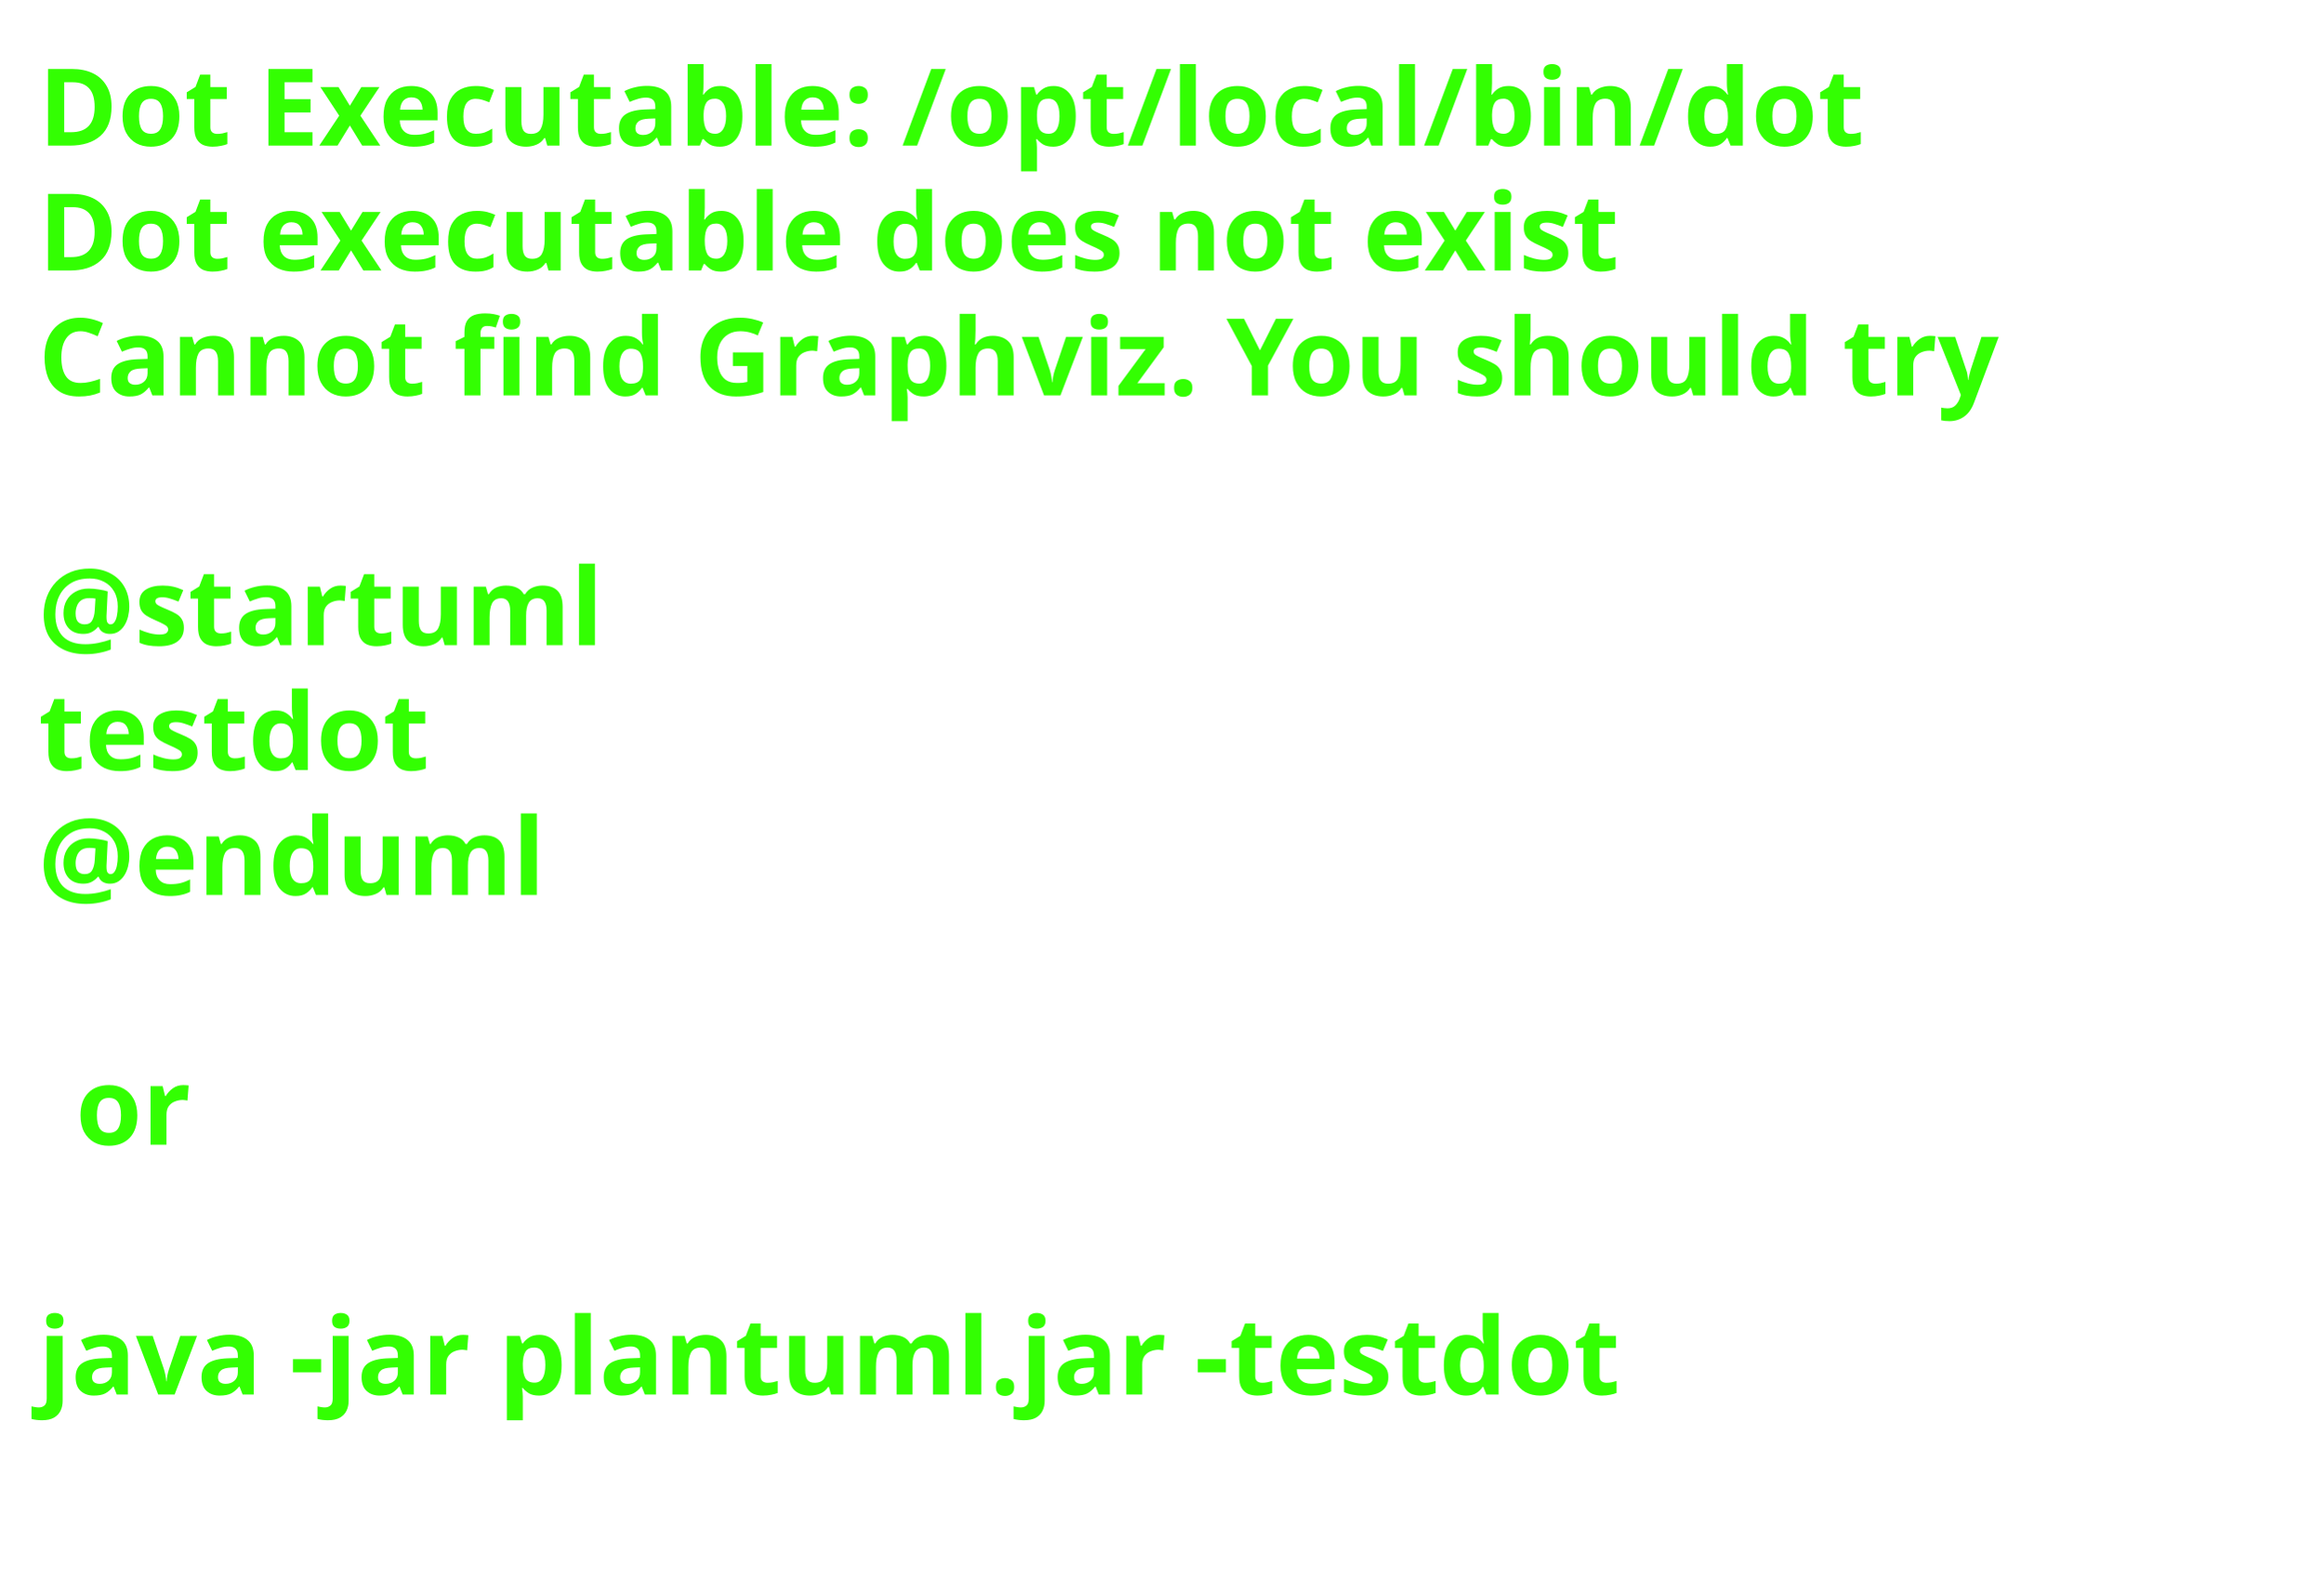
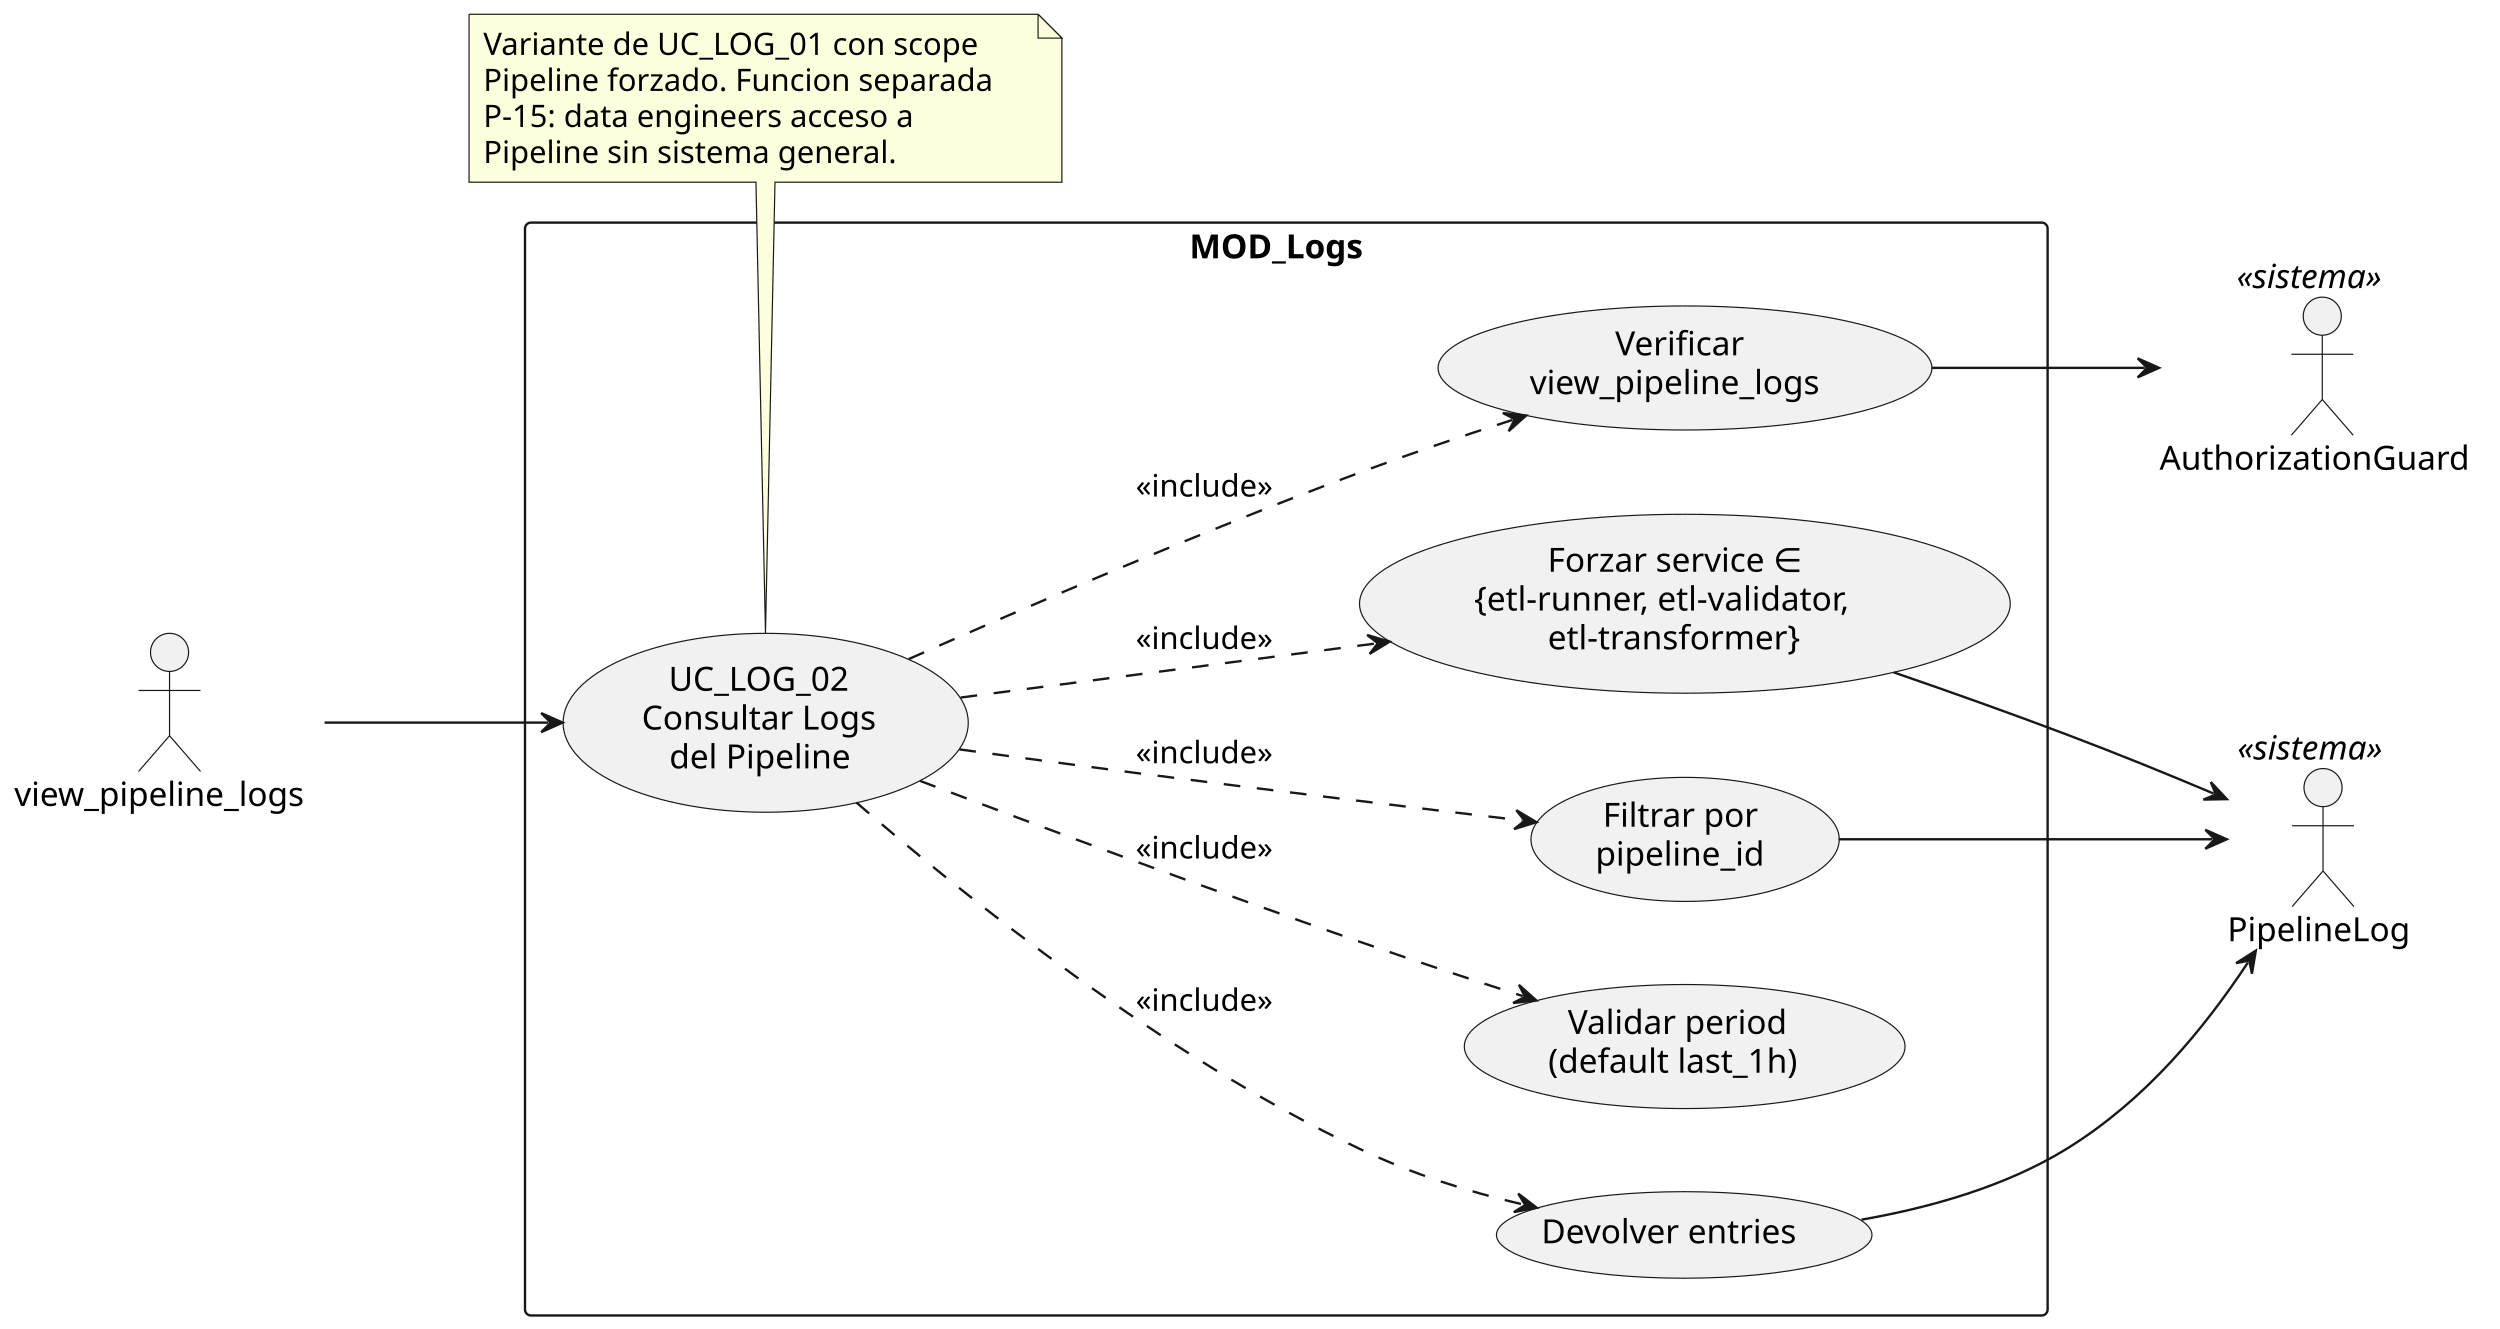
- <svg xmlns="http://www.w3.org/2000/svg" contentStyleType="text/css" height="206px" preserveAspectRatio="none" style="width:303px;height:206px;background:#FFFFFF;" version="1.1" viewBox="0 0 303 206" width="303px" zoomAndPan="magnify">
+ <svg xmlns="http://www.w3.org/2000/svg" contentStyleType="text/css" height="558px" preserveAspectRatio="none" style="width:1050px;height:558px;background:#FFFFFF;" version="1.1" viewBox="0 0 1050 558" width="1050px" zoomAndPan="magnify">
  <defs />
  <g>
-     <text fill="#33FF02" font-family="sans-serif" font-size="14" font-weight="bold" lengthAdjust="spacing" textLength="264.954" x="5" y="19">Dot Executable: /opt/local/bin/dot</text>
-     <text fill="#33FF02" font-family="sans-serif" font-size="14" font-weight="bold" lengthAdjust="spacing" textLength="236.264" x="5" y="35.297">Dot executable does not exist</text>
-     <text fill="#33FF02" font-family="sans-serif" font-size="14" font-weight="bold" lengthAdjust="spacing" textLength="291.587" x="5" y="51.594">Cannot find Graphviz. You should try</text>
-     <text fill="#33FF02" font-family="sans-serif" font-size="14" font-weight="bold" lengthAdjust="spacing" textLength="4.874" x="5" y="67.891"> </text>
-     <text fill="#33FF02" font-family="sans-serif" font-size="14" font-weight="bold" lengthAdjust="spacing" textLength="81.423" x="5" y="84.188">@startuml</text>
-     <text fill="#33FF02" font-family="sans-serif" font-size="14" font-weight="bold" lengthAdjust="spacing" textLength="57.545" x="5" y="100.484">testdot</text>
-     <text fill="#33FF02" font-family="sans-serif" font-size="14" font-weight="bold" lengthAdjust="spacing" textLength="72.837" x="5" y="116.781">@enduml</text>
-     <text fill="#33FF02" font-family="sans-serif" font-size="14" font-weight="bold" lengthAdjust="spacing" textLength="4.874" x="5" y="133.078"> </text>
-     <text fill="#33FF02" font-family="sans-serif" font-size="14" font-weight="bold" lengthAdjust="spacing" textLength="16.523" x="9.874" y="149.375">or</text>
-     <text fill="#33FF02" font-family="sans-serif" font-size="14" font-weight="bold" lengthAdjust="spacing" textLength="4.874" x="5" y="165.672"> </text>
-     <text fill="#33FF02" font-family="sans-serif" font-size="14" font-weight="bold" lengthAdjust="spacing" textLength="234.507" x="5" y="181.969">java -jar plantuml.jar -testdot</text>
-     <text fill="#33FF02" font-family="sans-serif" font-size="14" font-weight="bold" lengthAdjust="spacing" textLength="4.874" x="5" y="198.266"> </text>
+     <g id="cluster_MOD_Logs">
+       <rect fill="none" height="459" rx="2.5" ry="2.5" style="stroke:#181818;stroke-width:1.0;" width="639.5" x="220.5" y="93.5" />
+       <text fill="#000000" font-family="sans-serif" font-size="14" font-weight="bold" lengthAdjust="spacing" textLength="81.348" x="499.576" y="108.495">MOD_Logs</text>
+     </g>
+     <g id="elem_UC_LOG_02">
+       <ellipse cx="321.589" cy="303.571" fill="#F1F1F1" rx="85.089" ry="37.571" style="stroke:#181818;stroke-width:0.5;" />
+       <text fill="#000000" font-family="sans-serif" font-size="14" lengthAdjust="spacing" textLength="81.505" x="280.836" y="290.121">UC_LOG_02</text>
+       <text fill="#000000" font-family="sans-serif" font-size="14" lengthAdjust="spacing" textLength="104.091" x="269.543" y="306.418">Consultar Logs</text>
+       <text fill="#000000" font-family="sans-serif" font-size="14" lengthAdjust="spacing" textLength="80.938" x="281.12" y="322.714">del Pipeline</text>
+     </g>
+     <g id="elem_VERIFICAR_AGR">
+       <ellipse cx="707.703" cy="154.547" fill="#F1F1F1" rx="103.703" ry="26.047" style="stroke:#181818;stroke-width:0.5;" />
+       <text fill="#000000" font-family="sans-serif" font-size="14" lengthAdjust="spacing" textLength="58.687" x="678.36" y="149.245">Verificar</text>
+       <text fill="#000000" font-family="sans-serif" font-size="14" lengthAdjust="spacing" textLength="130.416" x="642.495" y="165.542">view_pipeline_logs</text>
+     </g>
+     <g id="elem_VALIDAR_PERIOD">
+       <ellipse cx="707.566" cy="439.547" fill="#F1F1F1" rx="92.566" ry="26.047" style="stroke:#181818;stroke-width:0.5;" />
+       <text fill="#000000" font-family="sans-serif" font-size="14" lengthAdjust="spacing" textLength="98.205" x="658.464" y="434.245">Validar period</text>
+       <text fill="#000000" font-family="sans-serif" font-size="14" lengthAdjust="spacing" textLength="114.666" x="650.233" y="450.542">(default last_1h)</text>
+     </g>
+     <g id="elem_FORZAR_SERVICE">
+       <ellipse cx="707.65" cy="253.571" fill="#F1F1F1" rx="136.65" ry="37.571" style="stroke:#181818;stroke-width:0.5;" />
+       <text fill="#000000" font-family="sans-serif" font-size="14" lengthAdjust="spacing" textLength="115.302" x="649.999" y="240.121">Forzar service ∈</text>
+       <text fill="#000000" font-family="sans-serif" font-size="14" lengthAdjust="spacing" textLength="177.01" x="619.145" y="256.418">{etl-runner, etl-validator,</text>
+       <text fill="#000000" font-family="sans-serif" font-size="14" lengthAdjust="spacing" textLength="115.199" x="650.051" y="272.714">etl-transformer}</text>
+     </g>
+     <g id="elem_FILTRAR_PIP">
+       <ellipse cx="707.743" cy="352.547" fill="#F1F1F1" rx="64.743" ry="26.047" style="stroke:#181818;stroke-width:0.5;" />
+       <text fill="#000000" font-family="sans-serif" font-size="14" lengthAdjust="spacing" textLength="69.07" x="673.208" y="347.245">Filtrar por</text>
+       <text fill="#000000" font-family="sans-serif" font-size="14" lengthAdjust="spacing" textLength="75.318" x="670.084" y="363.542">pipeline_id</text>
+     </g>
+     <g id="elem_DEVOLVER">
+       <ellipse cx="707.37" cy="518.674" fill="#F1F1F1" rx="78.87" ry="18.174" style="stroke:#181818;stroke-width:0.5;" />
+       <text fill="#000000" font-family="sans-serif" font-size="14" lengthAdjust="spacing" textLength="115.767" x="647.384" y="522.18">Devolver entries</text>
+     </g>
+     <g id="elem_view_pipeline_logs">
+       <ellipse cx="71.208" cy="274" fill="#F1F1F1" rx="8" ry="8" style="stroke:#181818;stroke-width:0.5;" />
+       <path d="M71.208,282 L71.208,309 M58.208,290 L84.208,290 M71.208,309 L58.208,324 M71.208,309 L84.208,324 " fill="none" style="stroke:#181818;stroke-width:0.5;" />
+       <text fill="#000000" font-family="sans-serif" font-size="14" lengthAdjust="spacing" textLength="130.416" x="6" y="338.495">view_pipeline_logs</text>
+     </g>
+     <g id="elem_AuthorizationGuard">
+       <ellipse cx="975.356" cy="132.797" fill="#F1F1F1" rx="8" ry="8" style="stroke:#181818;stroke-width:0.5;" />
+       <path d="M975.356,140.797 L975.356,167.797 M962.356,148.797 L988.356,148.797 M975.356,167.797 L962.356,182.797 M975.356,167.797 L988.356,182.797 " fill="none" style="stroke:#181818;stroke-width:0.5;" />
+       <text fill="#000000" font-family="sans-serif" font-size="14" lengthAdjust="spacing" textLength="136.712" x="907" y="197.292">AuthorizationGuard</text>
+       <text fill="#000000" font-family="sans-serif" font-size="14" font-style="italic" lengthAdjust="spacing" textLength="71.928" x="939.392" y="120.995">«sistema»</text>
+     </g>
+     <g id="elem_PipelineLog">
+       <ellipse cx="975.675" cy="330.797" fill="#F1F1F1" rx="8" ry="8" style="stroke:#181818;stroke-width:0.5;" />
+       <path d="M975.675,338.797 L975.675,365.797 M962.675,346.797 L988.675,346.797 M975.675,365.797 L962.675,380.797 M975.675,365.797 L988.675,380.797 " fill="none" style="stroke:#181818;stroke-width:0.5;" />
+       <text fill="#000000" font-family="sans-serif" font-size="14" lengthAdjust="spacing" textLength="80.35" x="935.5" y="395.292">PipelineLog</text>
+       <text fill="#000000" font-family="sans-serif" font-size="14" font-style="italic" lengthAdjust="spacing" textLength="71.928" x="939.711" y="318.995">«sistema»</text>
+     </g>
+     <g id="elem_GMN22">
+       <path d="M197,6 L197,76.531 A0,0 0 0 0 197,76.531 L317.5,76.531 L321.5,265.89 L325.5,76.531 L445.989,76.531 A0,0 0 0 0 445.989,76.531 L445.989,16 L435.989,6 L197,6 A0,0 0 0 0 197,6 " fill="#FEFFDD" style="stroke:#181818;stroke-width:0.5;" />
+       <path d="M435.989,6 L435.989,16 L445.989,16 L435.989,6 " fill="#FEFFDD" style="stroke:#181818;stroke-width:0.5;" />
+       <text fill="#000000" font-family="sans-serif" font-size="13" lengthAdjust="spacing" textLength="225.043" x="203" y="23.067">Variante de UC_LOG_01 con scope</text>
+       <text fill="#000000" font-family="sans-serif" font-size="13" lengthAdjust="spacing" textLength="227.989" x="203" y="38.2">Pipeline forzado. Funcion separada</text>
+       <text fill="#000000" font-family="sans-serif" font-size="13" lengthAdjust="spacing" textLength="196.669" x="203" y="53.333">P-15: data engineers acceso a</text>
+       <text fill="#000000" font-family="sans-serif" font-size="13" lengthAdjust="spacing" textLength="186.608" x="203" y="68.465">Pipeline sin sistema general.</text>
+     </g>
+     <g id="link_view_pipeline_logs_UC_LOG_02">
+       <path d="M136.32,303.5 C166.81,303.5 197.62,303.5 230.3,303.5 " fill="none" id="view_pipeline_logs-to-UC_LOG_02" style="stroke:#181818;stroke-width:1.0;" />
+       <polygon fill="#181818" points="236.3,303.5,227.3,299.5,231.3,303.5,227.3,307.5,236.3,303.5" style="stroke:#181818;stroke-width:1.0;" />
+     </g>
+     <g id="link_UC_LOG_02_VERIFICAR_AGR">
+       <path d="M381.68,276.8 C431.66,254.66 505.39,222.96 571,198.5 C593.6,190.08 612.916,183.52 635.266,176.361 " fill="none" id="UC_LOG_02-to-VERIFICAR_AGR" style="stroke:#181818;stroke-width:1.0;stroke-dasharray:7.0,7.0;" />
+       <polygon fill="#181818" points="640.98,174.53,631.189,173.466,636.218,176.055,633.629,181.085,640.98,174.53" style="stroke:#181818;stroke-width:1.0;" />
+       <text fill="#000000" font-family="sans-serif" font-size="13" lengthAdjust="spacing" textLength="63.007" x="477" y="208.567">«include»</text>
+     </g>
+     <g id="link_UC_LOG_02_VALIDAR_PERIOD">
+       <path d="M386.34,327.95 C436.39,346.91 507.88,373.58 571,395.5 C595.18,403.9 616.248,410.863 639.568,418.363 " fill="none" id="UC_LOG_02-to-VALIDAR_PERIOD" style="stroke:#181818;stroke-width:1.0;stroke-dasharray:7.0,7.0;" />
+       <polygon fill="#181818" points="645.28,420.2,637.937,413.637,640.52,418.669,635.487,421.252,645.28,420.2" style="stroke:#181818;stroke-width:1.0;" />
+       <text fill="#000000" font-family="sans-serif" font-size="13" lengthAdjust="spacing" textLength="63.007" x="477" y="360.567">«include»</text>
+     </g>
+     <g id="link_UC_LOG_02_FORZAR_SERVICE">
+       <path d="M403.47,292.96 C455.73,286.15 518.76,277.944 577.7,270.274 " fill="none" id="UC_LOG_02-to-FORZAR_SERVICE" style="stroke:#181818;stroke-width:1.0;stroke-dasharray:7.0,7.0;" />
+       <polygon fill="#181818" points="583.65,269.5,574.209,266.695,578.692,270.145,575.241,274.628,583.65,269.5" style="stroke:#181818;stroke-width:1.0;" />
+       <text fill="#000000" font-family="sans-serif" font-size="13" lengthAdjust="spacing" textLength="63.007" x="477" y="272.567">«include»</text>
+     </g>
+     <g id="link_UC_LOG_02_FILTRAR_PIP">
+       <path d="M402.93,314.74 C426.47,317.96 452.26,321.43 476,324.5 C533.37,331.91 592.892,339.103 639.362,344.613 " fill="none" id="UC_LOG_02-to-FILTRAR_PIP" style="stroke:#181818;stroke-width:1.0;stroke-dasharray:7.0,7.0;" />
+       <polygon fill="#181818" points="645.32,345.32,636.854,340.288,640.355,344.731,635.912,348.233,645.32,345.32" style="stroke:#181818;stroke-width:1.0;" />
+       <text fill="#000000" font-family="sans-serif" font-size="13" lengthAdjust="spacing" textLength="63.007" x="477" y="320.567">«include»</text>
+     </g>
+     <g id="link_UC_LOG_02_DEVOLVER">
+       <path d="M359.72,337.09 C406.04,377.2 489.06,443.73 571,482.5 C594.32,493.54 615.722,500.216 639.642,505.886 " fill="none" id="UC_LOG_02-to-DEVOLVER" style="stroke:#181818;stroke-width:1.0;stroke-dasharray:7.0,7.0;" />
+       <polygon fill="#181818" points="645.48,507.27,637.645,501.302,640.615,506.117,635.8,509.086,645.48,507.27" style="stroke:#181818;stroke-width:1.0;" />
+       <text fill="#000000" font-family="sans-serif" font-size="13" lengthAdjust="spacing" textLength="63.007" x="477" y="424.567">«include»</text>
+     </g>
+     <g id="link_VERIFICAR_AGR_AuthorizationGuard">
+       <path d="M811.34,154.5 C843.36,154.5 871.84,154.5 900.81,154.5 " fill="none" id="VERIFICAR_AGR-to-AuthorizationGuard" style="stroke:#181818;stroke-width:1.0;" />
+       <polygon fill="#181818" points="906.81,154.5,897.81,150.5,901.81,154.5,897.81,158.5,906.81,154.5" style="stroke:#181818;stroke-width:1.0;" />
+     </g>
+     <g id="link_FORZAR_SERVICE_PipelineLog">
+       <path d="M795.34,282.39 C819.01,290.55 844.58,299.63 868,308.5 C890.45,317 909.732,324.868 929.742,333.308 " fill="none" id="FORZAR_SERVICE-to-PipelineLog" style="stroke:#181818;stroke-width:1.0;" />
+       <polygon fill="#181818" points="935.27,335.64,928.532,328.457,930.663,333.697,925.423,335.828,935.27,335.64" style="stroke:#181818;stroke-width:1.0;" />
+     </g>
+     <g id="link_FILTRAR_PIP_PipelineLog">
+       <path d="M772.21,352.5 C822.93,352.5 886.31,352.5 929.22,352.5 " fill="none" id="FILTRAR_PIP-to-PipelineLog" style="stroke:#181818;stroke-width:1.0;" />
+       <polygon fill="#181818" points="935.22,352.5,926.22,348.5,930.22,352.5,926.22,356.5,935.22,352.5" style="stroke:#181818;stroke-width:1.0;" />
+     </g>
+     <g id="link_DEVOLVER_PipelineLog">
+       <path d="M781.84,512.26 C810.35,507.28 842.28,498.38 868,482.5 C901.14,462.03 925.364,432.561 944.134,404.251 " fill="none" id="DEVOLVER-to-PipelineLog" style="stroke:#181818;stroke-width:1.0;" />
+       <polygon fill="#181818" points="947.45,399.25,939.143,404.541,944.687,403.417,945.811,408.961,947.45,399.25" style="stroke:#181818;stroke-width:1.0;" />
+     </g>
  </g>
</svg>
